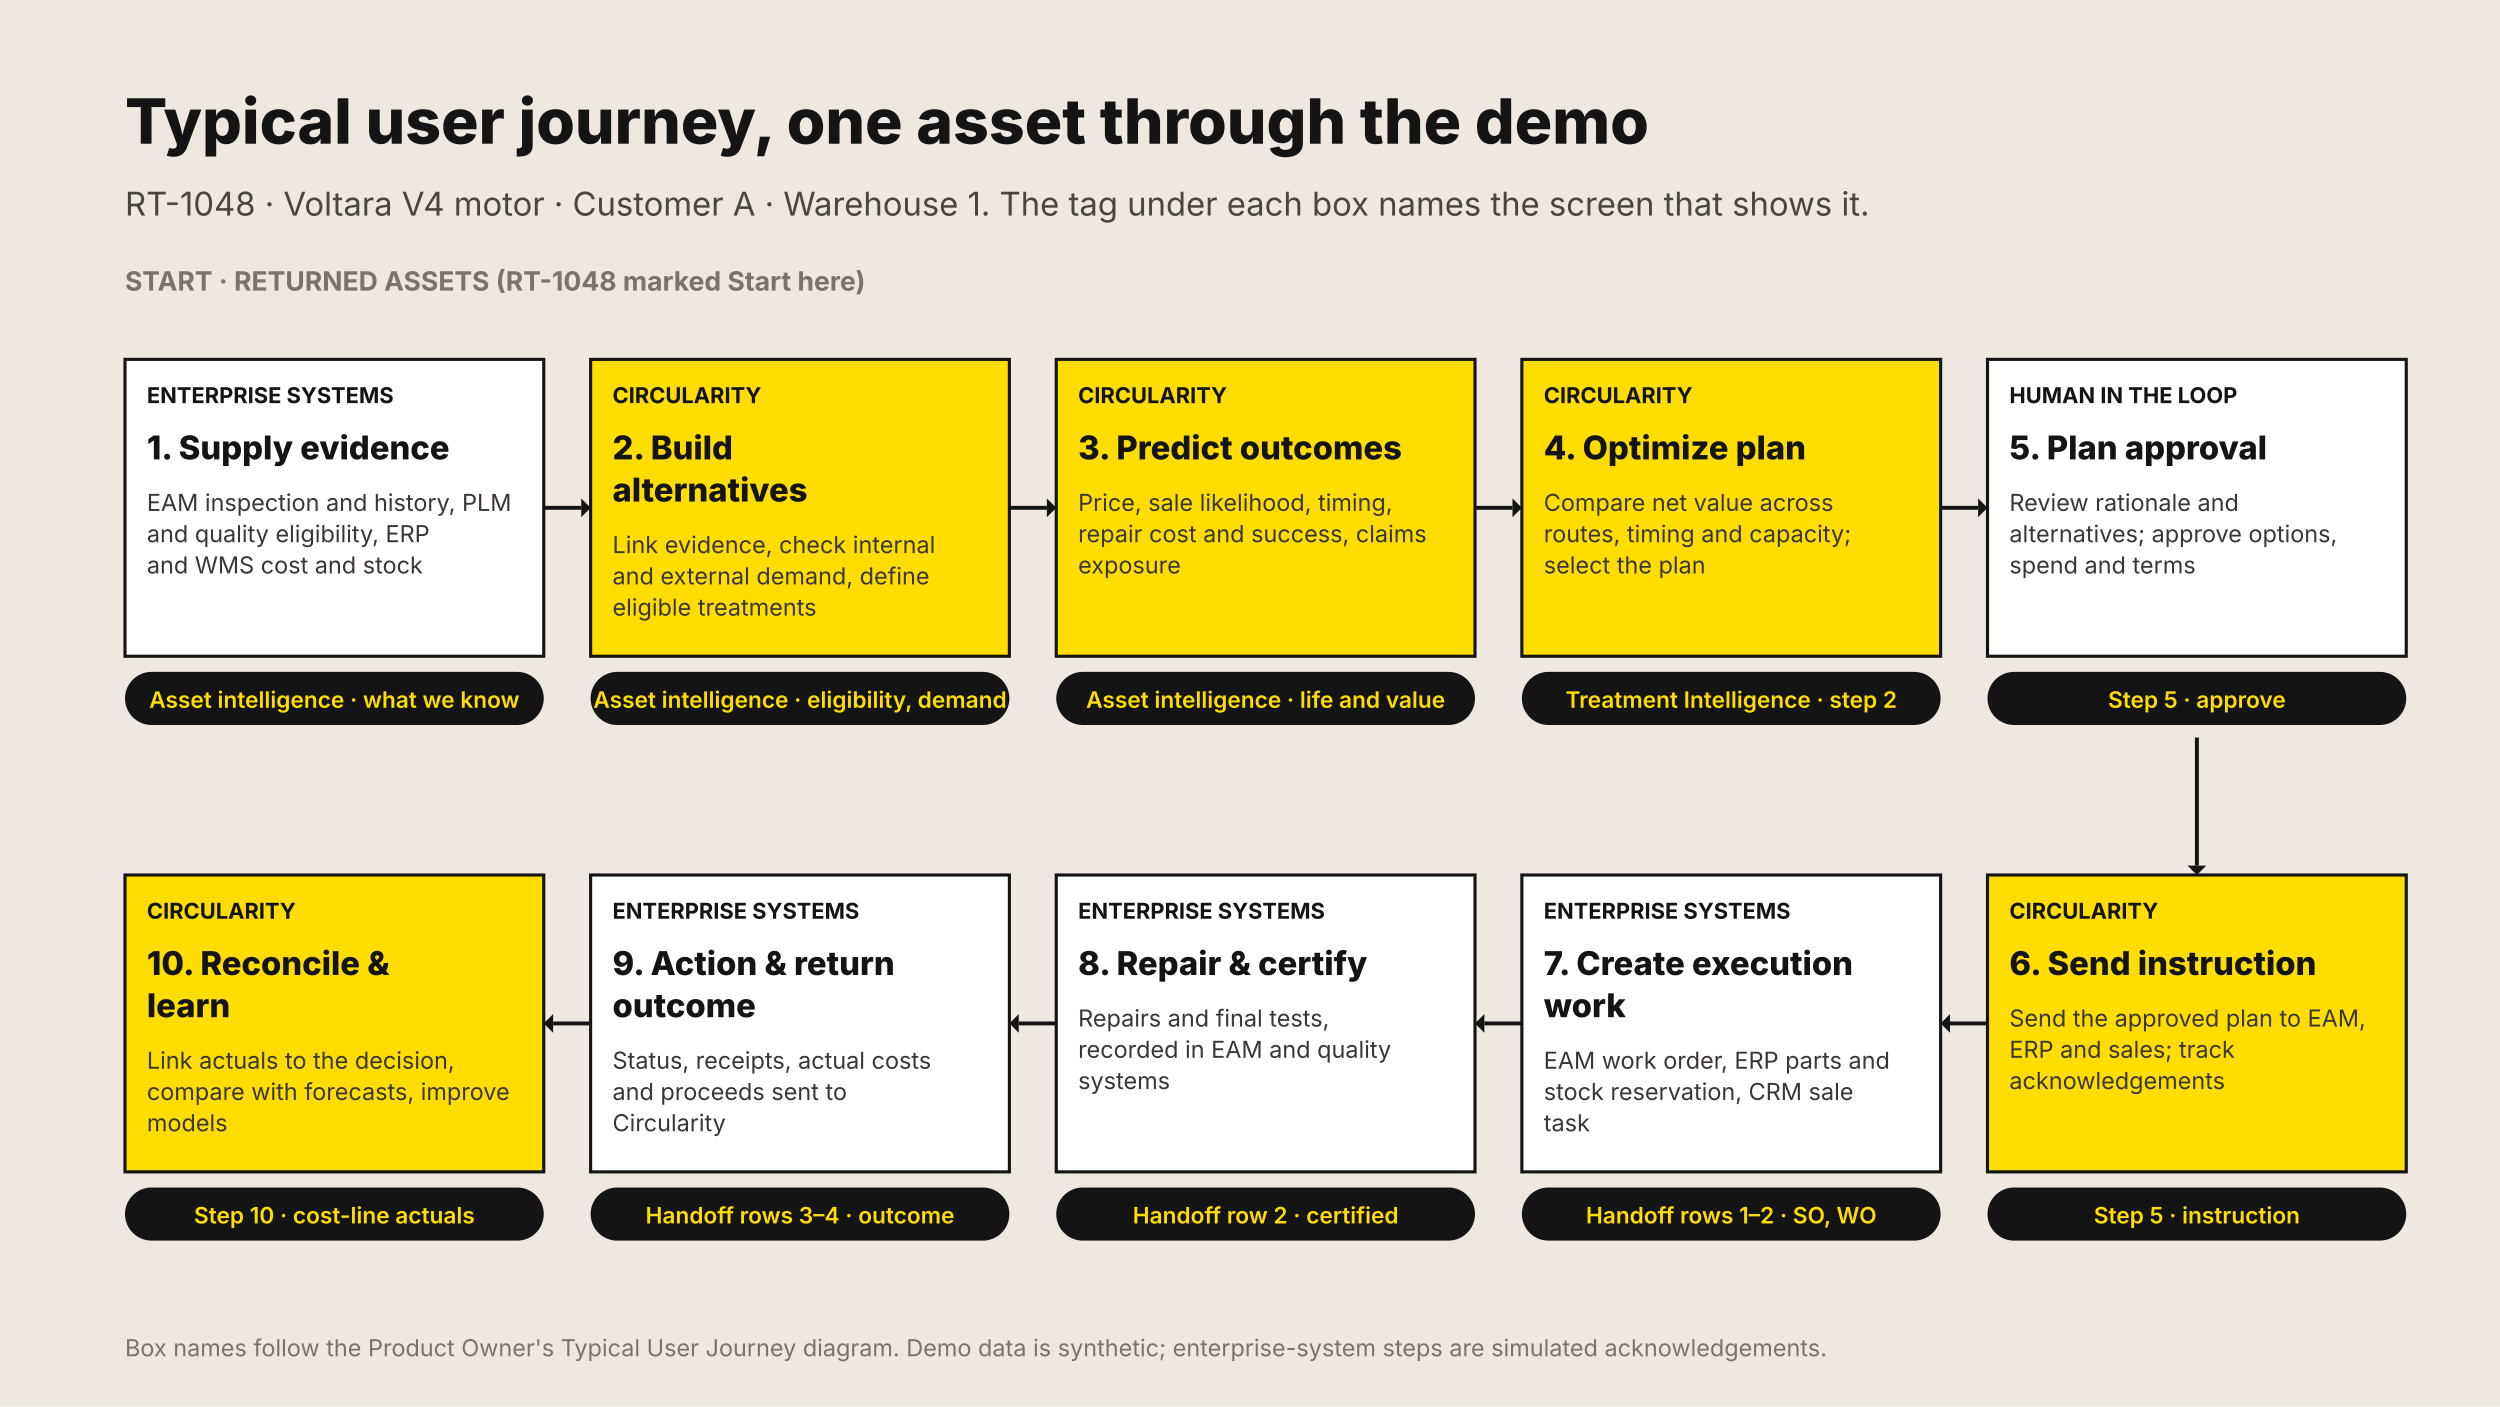
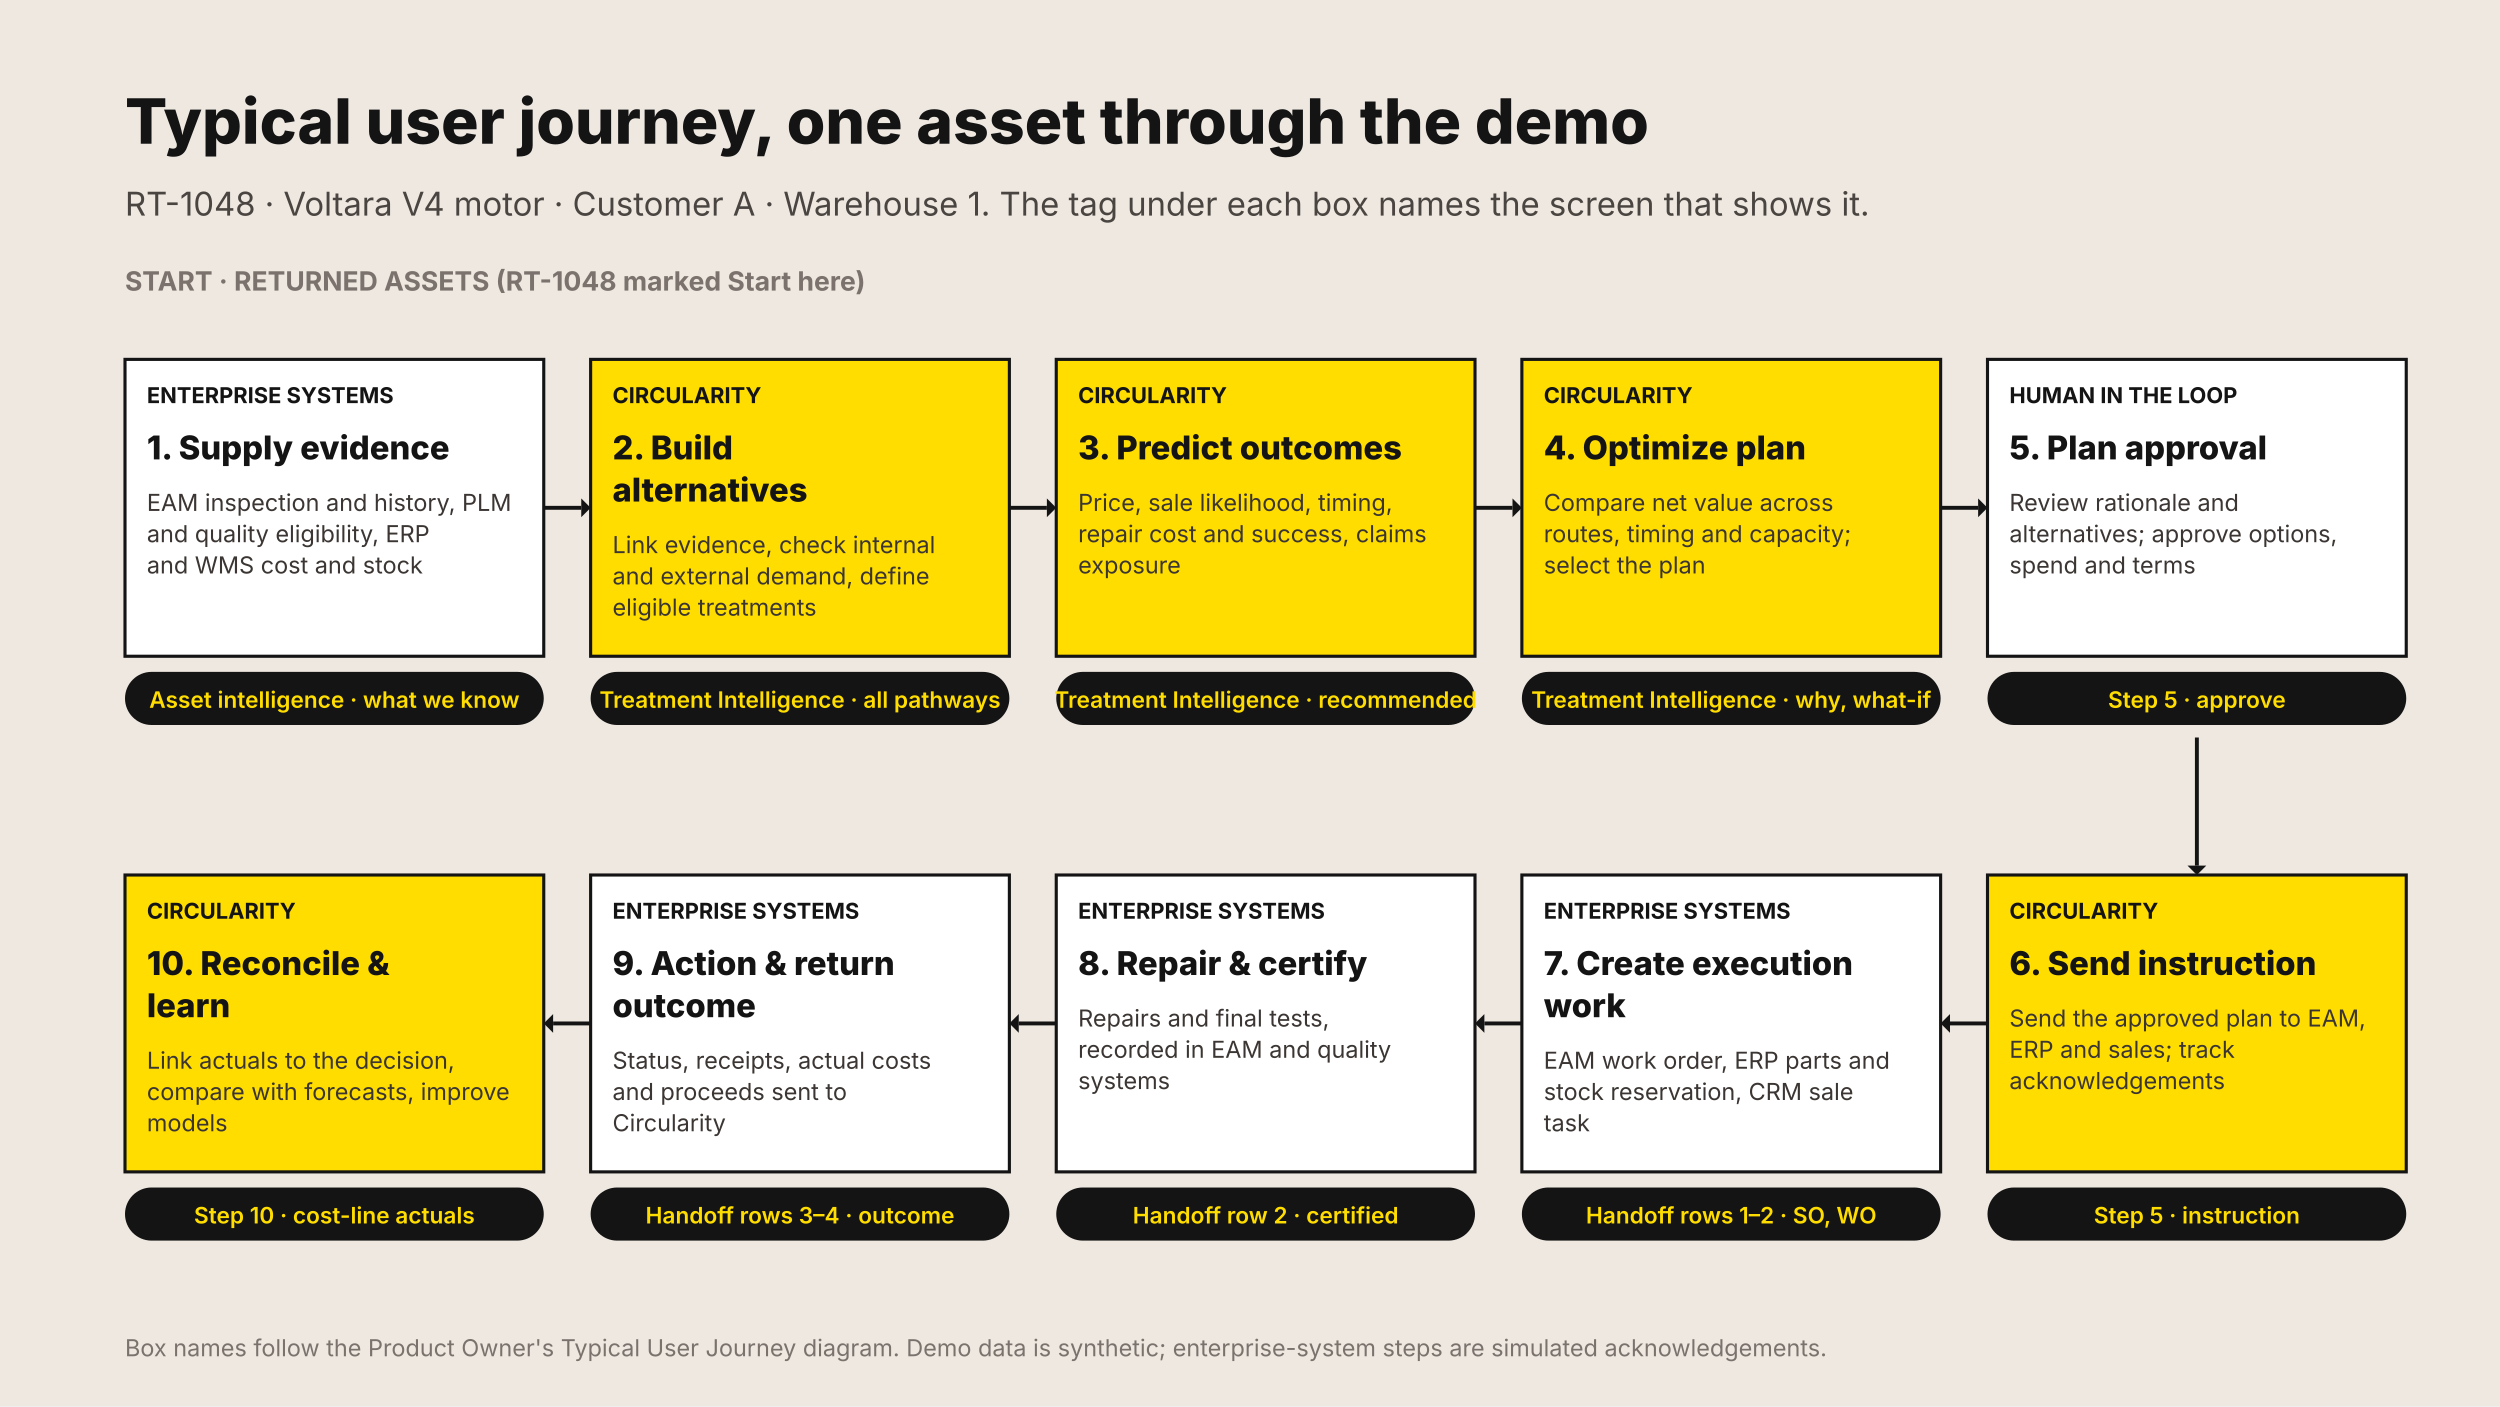
<svg xmlns="http://www.w3.org/2000/svg" viewBox="0 0 1600 900" width="1600" height="900" role="img" aria-labelledby="t d" font-family="'Inter','Segoe UI',system-ui,sans-serif">
  <rect width="1600" height="900" fill="#EEE8E1" />
  <text x="80" y="92" font-size="40" font-weight="800" fill="#141414">Typical user journey, one asset through the demo</text>
  <text x="80" y="138" font-size="21" fill="#4B4541">RT-1048 · Voltara V4 motor · Customer A · Warehouse 1. The tag under each box names the screen that shows it.</text>
  <text x="80" y="186" font-size="17" font-weight="700" fill="#7B726D">START · RETURNED ASSETS (RT-1048 marked Start here)</text>
  <path d="M348 325.0 L372 325.0" stroke="#141414" stroke-width="2.5" fill="none" />
  <path d="M372 319.0 L378 325.0 L372 331.0 Z" fill="#141414" />
  <path d="M646 325.0 L670 325.0" stroke="#141414" stroke-width="2.5" fill="none" />
  <path d="M670 319.0 L676 325.0 L670 331.0 Z" fill="#141414" />
  <path d="M944 325.0 L968 325.0" stroke="#141414" stroke-width="2.5" fill="none" />
  <path d="M968 319.0 L974 325.0 L968 331.0 Z" fill="#141414" />
  <path d="M1242 325.0 L1266 325.0" stroke="#141414" stroke-width="2.5" fill="none" />
  <path d="M1266 319.0 L1272 325.0 L1266 331.0 Z" fill="#141414" />
  <path d="M1272 655.0 L1248 655.0" stroke="#141414" stroke-width="2.5" fill="none" />
  <path d="M1248 649.0 L1242 655.0 L1248 661.0 Z" fill="#141414" />
  <path d="M974 655.0 L950 655.0" stroke="#141414" stroke-width="2.5" fill="none" />
  <path d="M950 649.0 L944 655.0 L950 661.0 Z" fill="#141414" />
  <path d="M676 655.0 L652 655.0" stroke="#141414" stroke-width="2.5" fill="none" />
  <path d="M652 649.0 L646 655.0 L652 661.0 Z" fill="#141414" />
  <path d="M378 655.0 L354 655.0" stroke="#141414" stroke-width="2.5" fill="none" />
  <path d="M354 649.0 L348 655.0 L354 661.0 Z" fill="#141414" />
  <path d="M1406.0 472 L1406.0 554" stroke="#141414" stroke-width="2.5" fill="none" />
  <path d="M1400.0 554 L1406.0 560 L1412.0 554 Z" fill="#141414" />
  <rect x="80" y="230" width="268" height="190" fill="#FFFFFF" stroke="#141414" stroke-width="2" />
  <text x="94" y="258" font-size="14" font-weight="700" fill="#141414">ENTERPRISE SYSTEMS</text>
  <text x="94" y="294" font-size="21" font-weight="800" fill="#141414">1. Supply evidence</text>
  <text x="94" y="327" font-size="15" fill="#3B3633">EAM inspection and history, PLM</text>
  <text x="94" y="347" font-size="15" fill="#3B3633">and quality eligibility, ERP</text>
  <text x="94" y="367" font-size="15" fill="#3B3633">and WMS cost and stock</text>
  <rect x="80" y="430" width="268" height="34" rx="17" fill="#141414" />
  <text x="214.0" y="453" text-anchor="middle" font-size="14.5" font-weight="600" fill="#FFDD00">Asset intelligence · what we know</text>
  <rect x="378" y="230" width="268" height="190" fill="#FFDD00" stroke="#141414" stroke-width="2" />
  <text x="392" y="258" font-size="14" font-weight="700" fill="#141414">CIRCULARITY</text>
  <text x="392" y="294" font-size="21" font-weight="800" fill="#141414">2. Build</text>
  <text x="392" y="321" font-size="21" font-weight="800" fill="#141414">alternatives</text>
  <text x="392" y="354" font-size="15" fill="#3B3633">Link evidence, check internal</text>
  <text x="392" y="374" font-size="15" fill="#3B3633">and external demand, define</text>
  <text x="392" y="394" font-size="15" fill="#3B3633">eligible treatments</text>
  <rect x="378" y="430" width="268" height="34" rx="17" fill="#141414" />
-   <text x="512.0" y="453" text-anchor="middle" font-size="14.5" font-weight="600" fill="#FFDD00">Asset intelligence · eligibility, demand</text>
+   <text x="512.0" y="453" text-anchor="middle" font-size="14.5" font-weight="600" fill="#FFDD00">Treatment Intelligence · all pathways</text>
  <rect x="676" y="230" width="268" height="190" fill="#FFDD00" stroke="#141414" stroke-width="2" />
  <text x="690" y="258" font-size="14" font-weight="700" fill="#141414">CIRCULARITY</text>
  <text x="690" y="294" font-size="21" font-weight="800" fill="#141414">3. Predict outcomes</text>
  <text x="690" y="327" font-size="15" fill="#3B3633">Price, sale likelihood, timing,</text>
  <text x="690" y="347" font-size="15" fill="#3B3633">repair cost and success, claims</text>
  <text x="690" y="367" font-size="15" fill="#3B3633">exposure</text>
  <rect x="676" y="430" width="268" height="34" rx="17" fill="#141414" />
-   <text x="810.0" y="453" text-anchor="middle" font-size="14.5" font-weight="600" fill="#FFDD00">Asset intelligence · life and value</text>
+   <text x="810.0" y="453" text-anchor="middle" font-size="14.5" font-weight="600" fill="#FFDD00">Treatment Intelligence · recommended</text>
  <rect x="974" y="230" width="268" height="190" fill="#FFDD00" stroke="#141414" stroke-width="2" />
  <text x="988" y="258" font-size="14" font-weight="700" fill="#141414">CIRCULARITY</text>
  <text x="988" y="294" font-size="21" font-weight="800" fill="#141414">4. Optimize plan</text>
  <text x="988" y="327" font-size="15" fill="#3B3633">Compare net value across</text>
  <text x="988" y="347" font-size="15" fill="#3B3633">routes, timing and capacity;</text>
  <text x="988" y="367" font-size="15" fill="#3B3633">select the plan</text>
  <rect x="974" y="430" width="268" height="34" rx="17" fill="#141414" />
-   <text x="1108.0" y="453" text-anchor="middle" font-size="14.5" font-weight="600" fill="#FFDD00">Treatment Intelligence · step 2</text>
+   <text x="1108.0" y="453" text-anchor="middle" font-size="14.5" font-weight="600" fill="#FFDD00">Treatment Intelligence · why, what-if</text>
  <rect x="1272" y="230" width="268" height="190" fill="#FFFFFF" stroke="#141414" stroke-width="2" />
  <text x="1286" y="258" font-size="14" font-weight="700" fill="#141414">HUMAN IN THE LOOP</text>
  <text x="1286" y="294" font-size="21" font-weight="800" fill="#141414">5. Plan approval</text>
  <text x="1286" y="327" font-size="15" fill="#3B3633">Review rationale and</text>
  <text x="1286" y="347" font-size="15" fill="#3B3633">alternatives; approve options,</text>
  <text x="1286" y="367" font-size="15" fill="#3B3633">spend and terms</text>
  <rect x="1272" y="430" width="268" height="34" rx="17" fill="#141414" />
  <text x="1406.0" y="453" text-anchor="middle" font-size="14.5" font-weight="600" fill="#FFDD00">Step 5 · approve</text>
  <rect x="1272" y="560" width="268" height="190" fill="#FFDD00" stroke="#141414" stroke-width="2" />
  <text x="1286" y="588" font-size="14" font-weight="700" fill="#141414">CIRCULARITY</text>
  <text x="1286" y="624" font-size="21" font-weight="800" fill="#141414">6. Send instruction</text>
  <text x="1286" y="657" font-size="15" fill="#3B3633">Send the approved plan to EAM,</text>
  <text x="1286" y="677" font-size="15" fill="#3B3633">ERP and sales; track</text>
  <text x="1286" y="697" font-size="15" fill="#3B3633">acknowledgements</text>
  <rect x="1272" y="760" width="268" height="34" rx="17" fill="#141414" />
  <text x="1406.0" y="783" text-anchor="middle" font-size="14.5" font-weight="600" fill="#FFDD00">Step 5 · instruction</text>
  <rect x="974" y="560" width="268" height="190" fill="#FFFFFF" stroke="#141414" stroke-width="2" />
  <text x="988" y="588" font-size="14" font-weight="700" fill="#141414">ENTERPRISE SYSTEMS</text>
  <text x="988" y="624" font-size="21" font-weight="800" fill="#141414">7. Create execution</text>
  <text x="988" y="651" font-size="21" font-weight="800" fill="#141414">work</text>
  <text x="988" y="684" font-size="15" fill="#3B3633">EAM work order, ERP parts and</text>
  <text x="988" y="704" font-size="15" fill="#3B3633">stock reservation, CRM sale</text>
  <text x="988" y="724" font-size="15" fill="#3B3633">task</text>
  <rect x="974" y="760" width="268" height="34" rx="17" fill="#141414" />
  <text x="1108.0" y="783" text-anchor="middle" font-size="14.5" font-weight="600" fill="#FFDD00">Handoff rows 1–2 · SO, WO</text>
  <rect x="676" y="560" width="268" height="190" fill="#FFFFFF" stroke="#141414" stroke-width="2" />
  <text x="690" y="588" font-size="14" font-weight="700" fill="#141414">ENTERPRISE SYSTEMS</text>
  <text x="690" y="624" font-size="21" font-weight="800" fill="#141414">8. Repair &amp; certify</text>
  <text x="690" y="657" font-size="15" fill="#3B3633">Repairs and final tests,</text>
  <text x="690" y="677" font-size="15" fill="#3B3633">recorded in EAM and quality</text>
  <text x="690" y="697" font-size="15" fill="#3B3633">systems</text>
  <rect x="676" y="760" width="268" height="34" rx="17" fill="#141414" />
  <text x="810.0" y="783" text-anchor="middle" font-size="14.5" font-weight="600" fill="#FFDD00">Handoff row 2 · certified</text>
  <rect x="378" y="560" width="268" height="190" fill="#FFFFFF" stroke="#141414" stroke-width="2" />
  <text x="392" y="588" font-size="14" font-weight="700" fill="#141414">ENTERPRISE SYSTEMS</text>
  <text x="392" y="624" font-size="21" font-weight="800" fill="#141414">9. Action &amp; return</text>
  <text x="392" y="651" font-size="21" font-weight="800" fill="#141414">outcome</text>
  <text x="392" y="684" font-size="15" fill="#3B3633">Status, receipts, actual costs</text>
  <text x="392" y="704" font-size="15" fill="#3B3633">and proceeds sent to</text>
  <text x="392" y="724" font-size="15" fill="#3B3633">Circularity</text>
  <rect x="378" y="760" width="268" height="34" rx="17" fill="#141414" />
  <text x="512.0" y="783" text-anchor="middle" font-size="14.5" font-weight="600" fill="#FFDD00">Handoff rows 3–4 · outcome</text>
  <rect x="80" y="560" width="268" height="190" fill="#FFDD00" stroke="#141414" stroke-width="2" />
  <text x="94" y="588" font-size="14" font-weight="700" fill="#141414">CIRCULARITY</text>
  <text x="94" y="624" font-size="21" font-weight="800" fill="#141414">10. Reconcile &amp;</text>
  <text x="94" y="651" font-size="21" font-weight="800" fill="#141414">learn</text>
  <text x="94" y="684" font-size="15" fill="#3B3633">Link actuals to the decision,</text>
  <text x="94" y="704" font-size="15" fill="#3B3633">compare with forecasts, improve</text>
  <text x="94" y="724" font-size="15" fill="#3B3633">models</text>
  <rect x="80" y="760" width="268" height="34" rx="17" fill="#141414" />
  <text x="214.0" y="783" text-anchor="middle" font-size="14.5" font-weight="600" fill="#FFDD00">Step 10 · cost-line actuals</text>
  <text x="80" y="868" font-size="15" fill="#7B726D">Box names follow the Product Owner's Typical User Journey diagram. Demo data is synthetic; enterprise-system steps are simulated acknowledgements.</text>
</svg>
